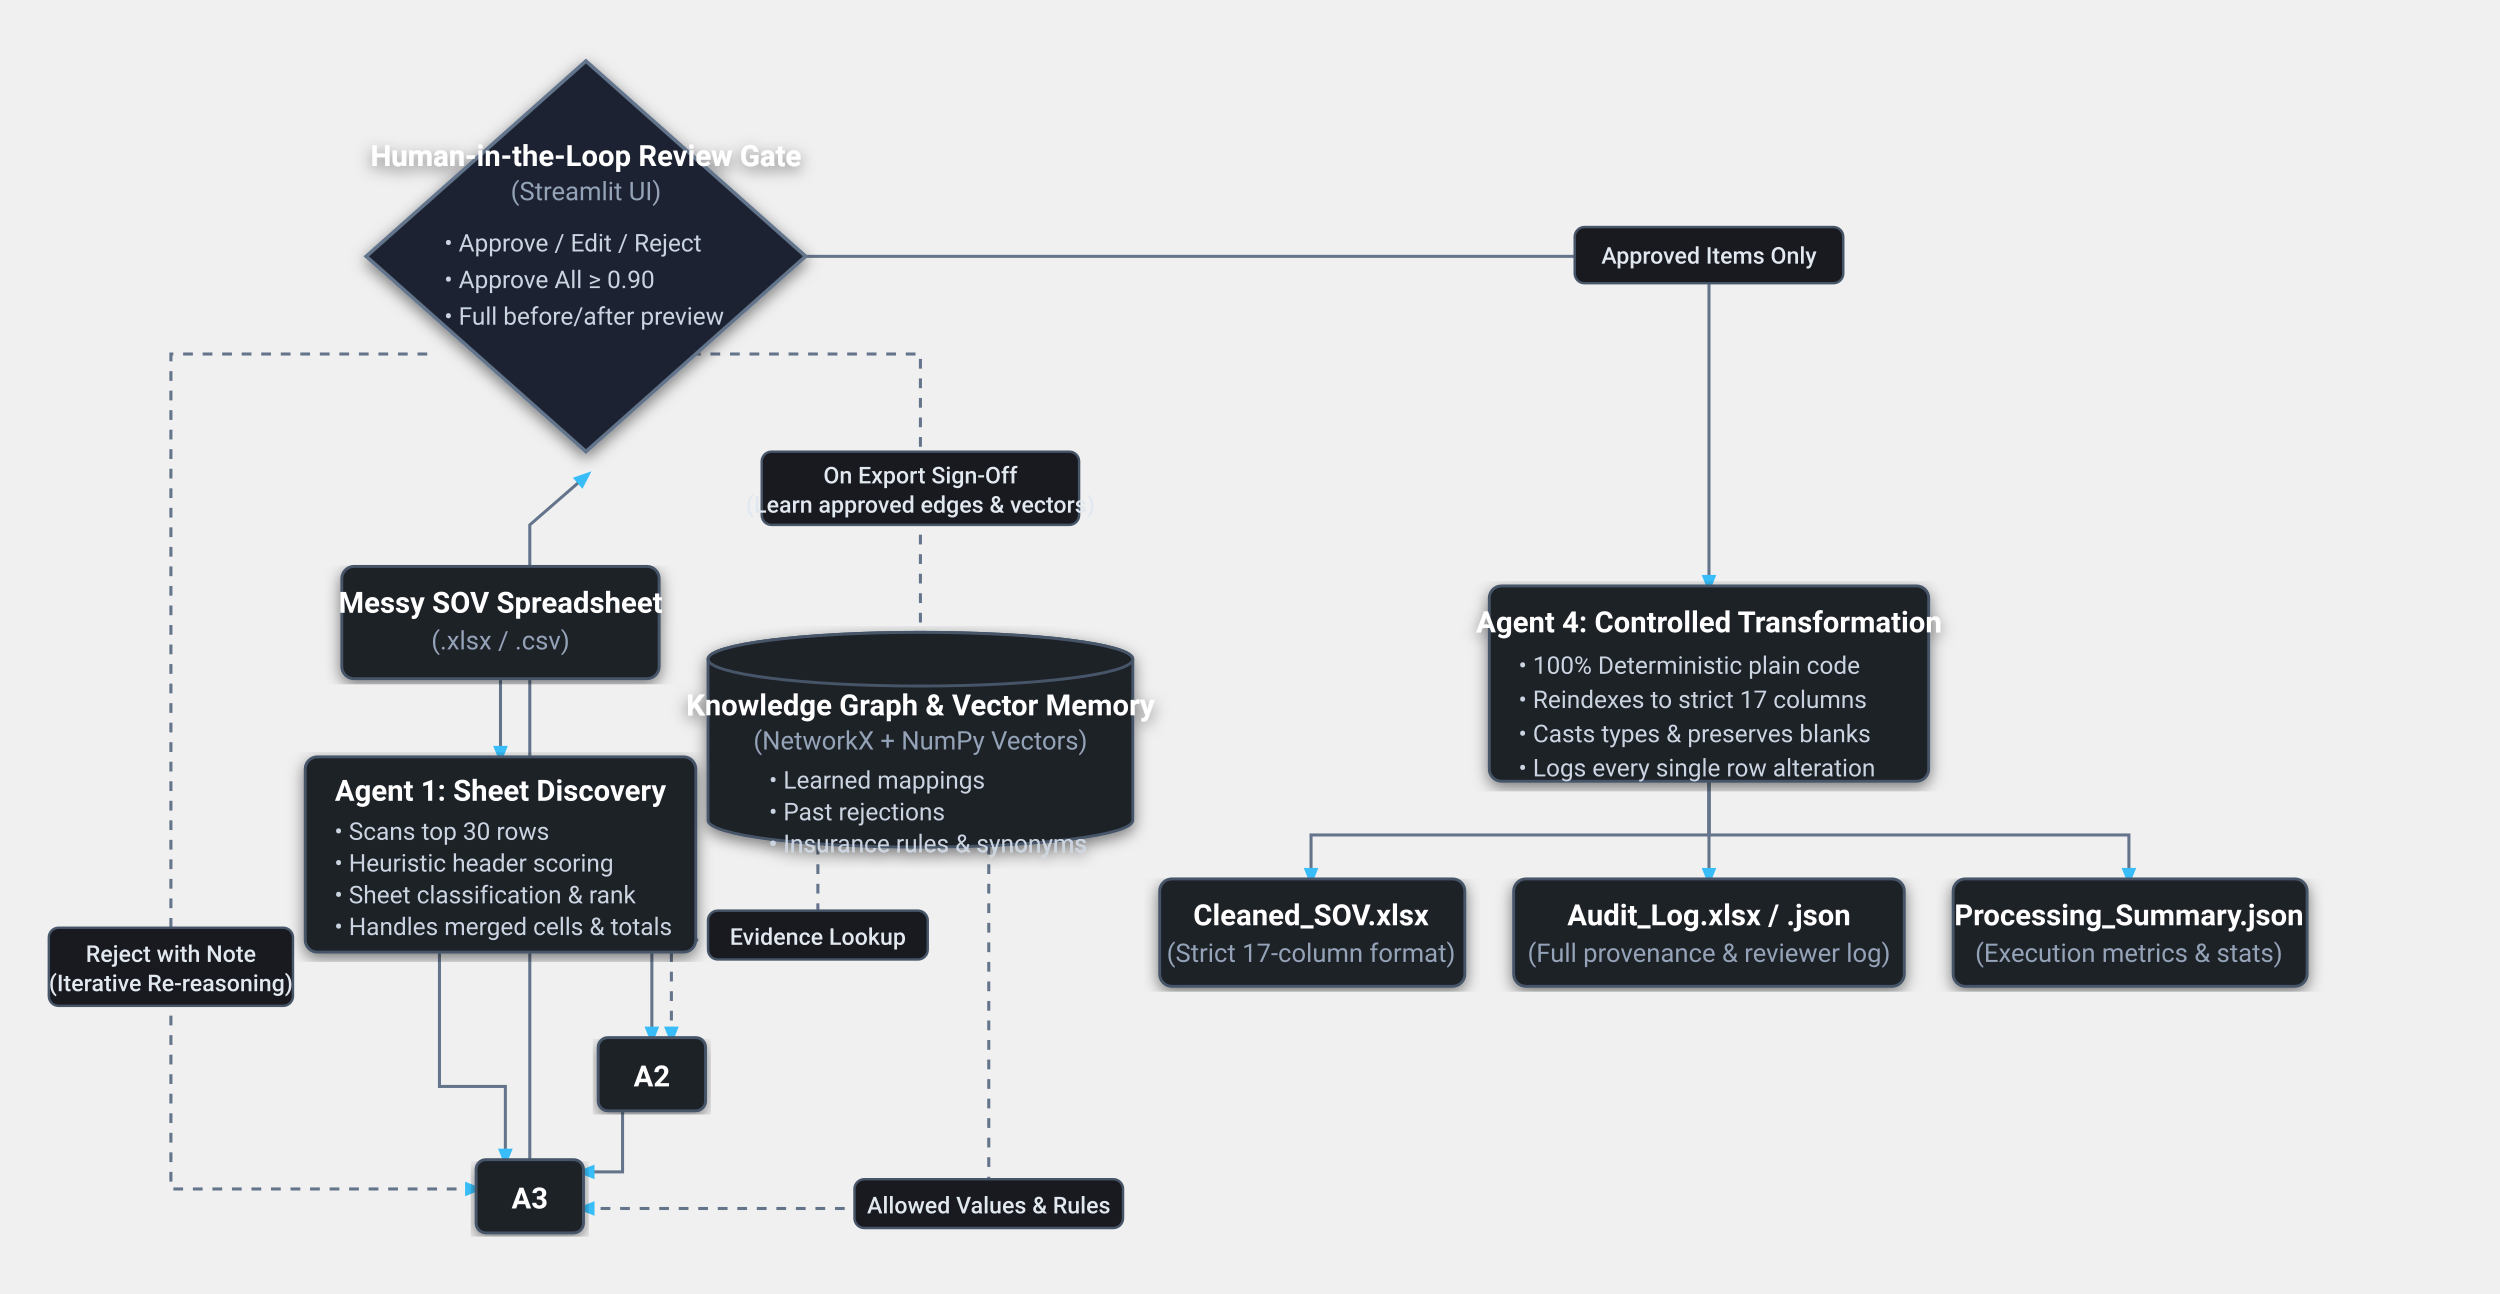
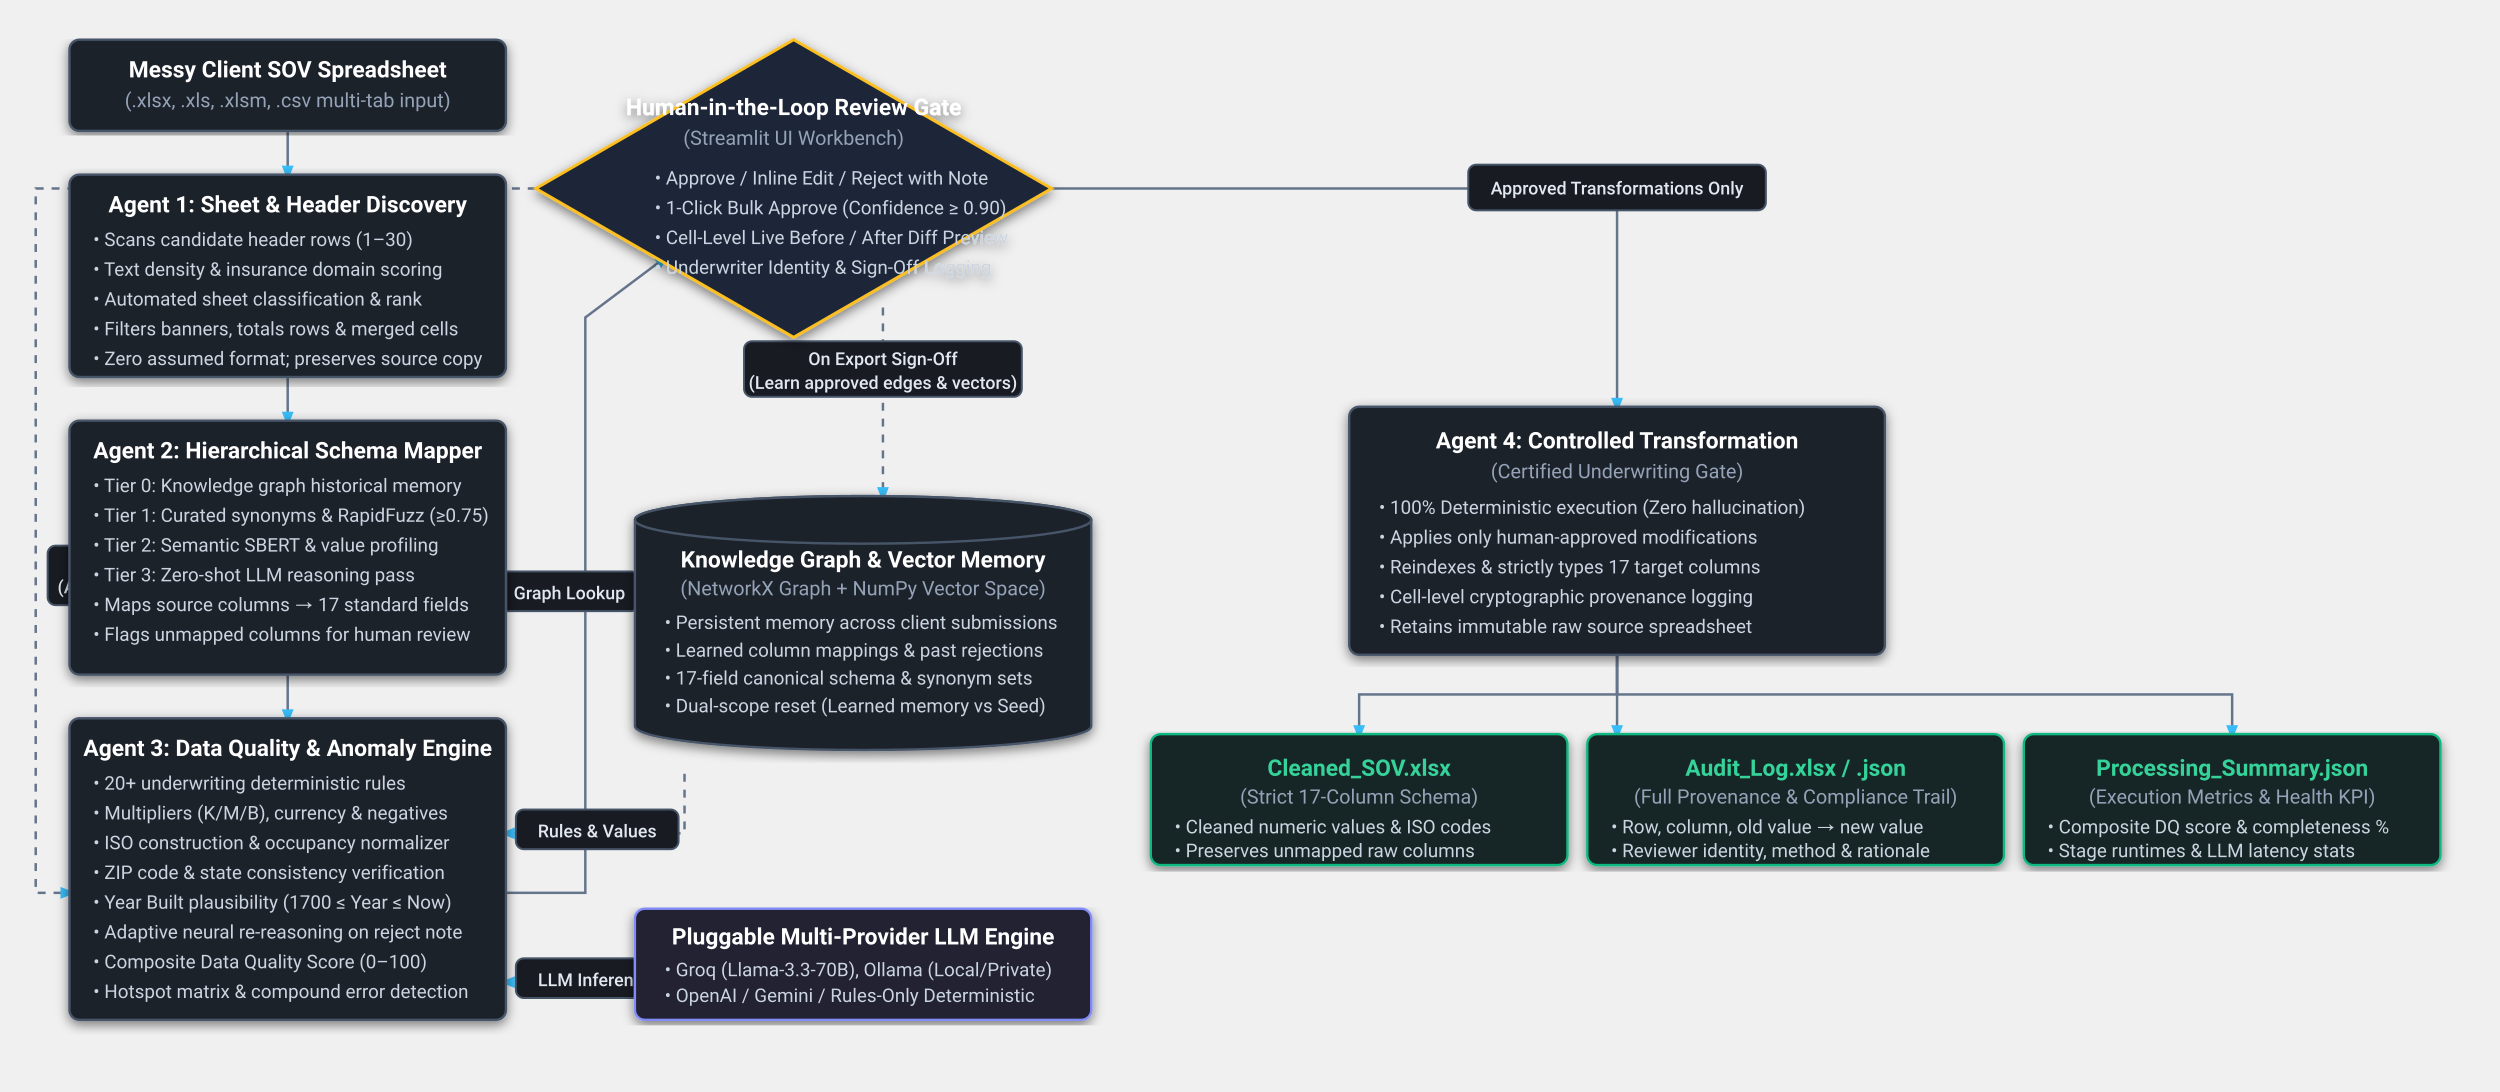
- <svg xmlns="http://www.w3.org/2000/svg" viewBox="0 0 1024 530" width="100%" height="100%" style="background:#141518; font-family: -apple-system, BlinkMacSystemFont, 'Segoe UI', Roboto, Helvetica, Arial, sans-serif;">
+ <svg xmlns="http://www.w3.org/2000/svg" viewBox="0 0 1260 550" width="100%" height="100%" style="background:#13151A; font-family: -apple-system, BlinkMacSystemFont, 'Segoe UI', Roboto, Helvetica, Arial, sans-serif;">
  <defs>
    <marker id="arrow" viewBox="0 0 10 10" refX="6" refY="5" markerWidth="6" markerHeight="6" orient="auto-start-reverse">
      <path d="M 0 1 L 10 5 L 0 9 z" fill="#38BDF8" />
    </marker>
    <filter id="shadow" x="-5%" y="-5%" width="110%" height="110%">
      <feDropShadow dx="0" dy="2" stdDeviation="3" flood-color="#000000" flood-opacity="0.5" />
    </filter>
  </defs>
  <style>
-     .card { fill: #1E2128; stroke: #475569; stroke-width: 1.2px; }
-     .card-gate { fill: #1E2433; stroke: #64748B; stroke-width: 1.5px; }
-     .text-title { fill: #FFFFFF; font-weight: 700; font-size: 12px; text-anchor: middle; }
-     .text-subtitle { fill: #94A3B8; font-weight: 400; font-size: 10.5px; text-anchor: middle; }
-     .text-bullet { fill: #CBD5E1; font-weight: 400; font-size: 10px; text-anchor: start; }
-     .pill-bg { fill: #181A20; stroke: #475569; stroke-width: 1px; rx: 4px; }
-     .pill-text { fill: #E2E8F0; font-size: 9.5px; text-anchor: middle; font-weight: 500; }
+     .card { fill: #1E222B; stroke: #475569; stroke-width: 1.2px; }
+     .card-gate { fill: #1E2638; stroke: #FBBF24; stroke-width: 1.5px; }
+     .card-output { fill: #172626; stroke: #10B981; stroke-width: 1.2px; }
+     .card-llm { fill: #202030; stroke: #818CF8; stroke-width: 1.2px; }
+     .text-title { fill: #FFFFFF; font-weight: 700; font-size: 11.5px; text-anchor: middle; }
+     .text-title-green { fill: #34D399; font-weight: 700; font-size: 11.5px; text-anchor: middle; }
+     .text-subtitle { fill: #94A3B8; font-weight: 400; font-size: 10px; text-anchor: middle; }
+     .text-bullet { fill: #CBD5E1; font-weight: 400; font-size: 9.5px; text-anchor: start; }
+     .pill-bg { fill: #181B22; stroke: #475569; stroke-width: 1px; rx: 4px; }
+     .pill-text { fill: #E2E8F0; font-size: 9px; text-anchor: middle; font-weight: 500; }
    .wire { stroke: #64748B; stroke-width: 1.25px; fill: none; }
    .wire-dashed { stroke: #64748B; stroke-width: 1.25px; stroke-dasharray: 4,4; fill: none; }
  </style>
-   <path d="M 330 105 L 700 105 L 700 240" class="wire" marker-end="url(#arrow)" />
-   <path d="M 275 145 L 377 145 L 377 265" class="wire-dashed" marker-end="url(#arrow)" />
-   <path d="M 175 145 L 70 145 L 70 487 L 195 487" class="wire-dashed" marker-end="url(#arrow)" />
-   <path d="M 217 475 L 217 215 L 240 195" class="wire" marker-end="url(#arrow)" />
-   <path d="M 205 278 L 205 310" class="wire" marker-end="url(#arrow)" />
-   <path d="M 267 390 L 267 425" class="wire" marker-end="url(#arrow)" />
-   <path d="M 180 390 L 180 445 L 207 445 L 207 475" class="wire" marker-end="url(#arrow)" />
-   <path d="M 255 455 L 255 480 L 239 480" class="wire" marker-end="url(#arrow)" />
-   <path d="M 335 346 L 335 385 L 275 385 L 275 425" class="wire-dashed" marker-end="url(#arrow)" />
-   <path d="M 405 346 L 405 495 L 239 495" class="wire-dashed" marker-end="url(#arrow)" />
-   <path d="M 700 320 L 700 342 L 537 342 L 537 360" class="wire" marker-end="url(#arrow)" />
-   <path d="M 700 320 L 700 360" class="wire" marker-end="url(#arrow)" />
-   <path d="M 700 320 L 700 342 L 872 342 L 872 360" class="wire" marker-end="url(#arrow)" />
-   <rect x="645" y="93" width="110" height="23" class="pill-bg" />
-   <text x="700" y="108" class="pill-text">Approved Items Only</text>
-   <rect x="312" y="185" width="130" height="30" class="pill-bg" />
-   <text x="377" y="198" class="pill-text">On Export Sign-Off</text>
-   <text x="377" y="210" class="pill-text" fill="#94A3B8">(Learn approved edges &amp; vectors)</text>
-   <rect x="20" y="380" width="100" height="32" class="pill-bg" />
-   <text x="70" y="394" class="pill-text">Reject with Note</text>
-   <text x="70" y="406" class="pill-text" fill="#94A3B8">(Iterative Re-reasoning)</text>
-   <rect x="290" y="373" width="90" height="20" class="pill-bg" />
-   <text x="335" y="387" class="pill-text">Evidence Lookup</text>
-   <rect x="350" y="483" width="110" height="20" class="pill-bg" />
-   <text x="405" y="497" class="pill-text">Allowed Values &amp; Rules</text>
+   <path d="M 530 95 L 815 95 L 815 205" class="wire" marker-end="url(#arrow)" />
+   <path d="M 445 155 L 445 250" class="wire-dashed" marker-end="url(#arrow)" />
+   <path d="M 270 95 L 18 95 L 18 450 L 35 450" class="wire-dashed" marker-end="url(#arrow)" />
+   <path d="M 255 450 L 295 450 L 295 160 L 335 130" class="wire" marker-end="url(#arrow)" />
+   <path d="M 145 66 L 145 88" class="wire" marker-end="url(#arrow)" />
+   <path d="M 145 190 L 145 212" class="wire" marker-end="url(#arrow)" />
+   <path d="M 145 340 L 145 362" class="wire" marker-end="url(#arrow)" />
+   <path d="M 320 300 L 255 300" class="wire-dashed" marker-end="url(#arrow)" />
+   <path d="M 345 390 L 345 420 L 255 420" class="wire-dashed" marker-end="url(#arrow)" />
+   <path d="M 320 495 L 255 495" class="wire-dashed" marker-end="url(#arrow)" />
+   <path d="M 815 330 L 815 350 L 685 350 L 685 370" class="wire" marker-end="url(#arrow)" />
+   <path d="M 815 330 L 815 370" class="wire" marker-end="url(#arrow)" />
+   <path d="M 815 330 L 815 350 L 1125 350 L 1125 370" class="wire" marker-end="url(#arrow)" />
+   <rect x="740" y="83" width="150" height="23" class="pill-bg" />
+   <text x="815" y="98" class="pill-text">Approved Transformations Only</text>
+   <rect x="375" y="172" width="140" height="28" class="pill-bg" />
+   <text x="445" y="184" class="pill-text">On Export Sign-Off</text>
+   <text x="445" y="196" class="pill-text" fill="#94A3B8">(Learn approved edges &amp; vectors)</text>
+   <rect x="24" y="275" width="110" height="30" class="pill-bg" />
+   <text x="79" y="287" class="pill-text">Reject with Note</text>
+   <text x="79" y="299" class="pill-text" fill="#94A3B8">(Adaptive Re-Reasoning)</text>
+   <rect x="252" y="288" width="70" height="20" class="pill-bg" />
+   <text x="287" y="302" class="pill-text">Graph Lookup</text>
+   <rect x="260" y="408" width="82" height="20" class="pill-bg" />
+   <text x="301" y="422" class="pill-text">Rules &amp; Values</text>
+   <rect x="260" y="483" width="80" height="20" class="pill-bg" />
+   <text x="300" y="497" class="pill-text">LLM Inference</text>
  <g filter="url(#shadow)">
-     <polygon points="240,25 330,105 240,185 150,105" class="card-gate" />
-     <text x="240" y="68" class="text-title">Human-in-the-Loop Review Gate</text>
-     <text x="240" y="82" class="text-subtitle">(Streamlit UI)</text>
-     <text x="182" y="103" class="text-bullet">• Approve / Edit / Reject</text>
-     <text x="182" y="118" class="text-bullet">• Approve All ≥ 0.90</text>
-     <text x="182" y="133" class="text-bullet">• Full before/after preview</text>
+     <polygon points="400,20 530,95 400,170 270,95" class="card-gate" />
+     <text x="400" y="58" class="text-title" fill="#FBBF24">Human-in-the-Loop Review Gate</text>
+     <text x="400" y="73" class="text-subtitle">(Streamlit UI Workbench)</text>
+     <text x="330" y="93" class="text-bullet">• Approve / Inline Edit / Reject with Note</text>
+     <text x="330" y="108" class="text-bullet">• 1-Click Bulk Approve (Confidence ≥ 0.90)</text>
+     <text x="330" y="123" class="text-bullet">• Cell-Level Live Before / After Diff Preview</text>
+     <text x="330" y="138" class="text-bullet">• Underwriter Identity &amp; Sign-Off Logging</text>
  </g>
  <g filter="url(#shadow)">
-     <rect x="140" y="232" width="130" height="46" rx="5" class="card" />
-     <text x="205" y="251" class="text-title">Messy SOV Spreadsheet</text>
-     <text x="205" y="266" class="text-subtitle">(.xlsx / .csv)</text>
+     <rect x="35" y="20" width="220" height="46" rx="5" class="card" />
+     <text x="145" y="39" class="text-title">Messy Client SOV Spreadsheet</text>
+     <text x="145" y="54" class="text-subtitle">(.xlsx, .xls, .xlsm, .csv multi-tab input)</text>
  </g>
  <g filter="url(#shadow)">
-     <rect x="125" y="310" width="160" height="80" rx="5" class="card" />
-     <text x="205" y="328" class="text-title">Agent 1: Sheet Discovery</text>
-     <text x="137" y="344" class="text-bullet">• Scans top 30 rows</text>
-     <text x="137" y="357" class="text-bullet">• Heuristic header scoring</text>
-     <text x="137" y="370" class="text-bullet">• Sheet classification &amp; rank</text>
-     <text x="137" y="383" class="text-bullet">• Handles merged cells &amp; totals</text>
+     <rect x="35" y="88" width="220" height="102" rx="5" class="card" />
+     <text x="145" y="107" class="text-title">Agent 1: Sheet &amp; Header Discovery</text>
+     <text x="47" y="124" class="text-bullet">• Scans candidate header rows (1–30)</text>
+     <text x="47" y="139" class="text-bullet">• Text density &amp; insurance domain scoring</text>
+     <text x="47" y="154" class="text-bullet">• Automated sheet classification &amp; rank</text>
+     <text x="47" y="169" class="text-bullet">• Filters banners, totals rows &amp; merged cells</text>
+     <text x="47" y="184" class="text-bullet">• Zero assumed format; preserves source copy</text>
  </g>
  <g filter="url(#shadow)">
-     <rect x="245" y="425" width="44" height="30" rx="4" class="card" />
-     <text x="267" y="445" class="text-title">A2</text>
+     <rect x="35" y="212" width="220" height="128" rx="5" class="card" />
+     <text x="145" y="231" class="text-title">Agent 2: Hierarchical Schema Mapper</text>
+     <text x="47" y="248" class="text-bullet">• Tier 0: Knowledge graph historical memory</text>
+     <text x="47" y="263" class="text-bullet">• Tier 1: Curated synonyms &amp; RapidFuzz (≥0.75)</text>
+     <text x="47" y="278" class="text-bullet">• Tier 2: Semantic SBERT &amp; value profiling</text>
+     <text x="47" y="293" class="text-bullet">• Tier 3: Zero-shot LLM reasoning pass</text>
+     <text x="47" y="308" class="text-bullet">• Maps source columns → 17 standard fields</text>
+     <text x="47" y="323" class="text-bullet">• Flags unmapped columns for human review</text>
  </g>
  <g filter="url(#shadow)">
-     <rect x="195" y="475" width="44" height="30" rx="4" class="card" />
-     <text x="217" y="495" class="text-title">A3</text>
+     <rect x="35" y="362" width="220" height="152" rx="5" class="card" />
+     <text x="145" y="381" class="text-title">Agent 3: Data Quality &amp; Anomaly Engine</text>
+     <text x="47" y="398" class="text-bullet">• 20+ underwriting deterministic rules</text>
+     <text x="47" y="413" class="text-bullet">• Multipliers (K/M/B), currency &amp; negatives</text>
+     <text x="47" y="428" class="text-bullet">• ISO construction &amp; occupancy normalizer</text>
+     <text x="47" y="443" class="text-bullet">• ZIP code &amp; state consistency verification</text>
+     <text x="47" y="458" class="text-bullet">• Year Built plausibility (1700 ≤ Year ≤ Now)</text>
+     <text x="47" y="473" class="text-bullet">• Adaptive neural re-reasoning on reject note</text>
+     <text x="47" y="488" class="text-bullet">• Composite Data Quality Score (0–100)</text>
+     <text x="47" y="503" class="text-bullet">• Hotspot matrix &amp; compound error detection</text>
  </g>
  <g filter="url(#shadow)">
-     <path d="M 290 270               A 87 11 0 0 1 464 270               L 464 336               A 87 11 0 0 1 290 336               Z" class="card" />
-     <ellipse cx="377" cy="270" rx="87" ry="11" class="card" />
-     <text x="377" y="293" class="text-title">Knowledge Graph &amp; Vector Memory</text>
-     <text x="377" y="307" class="text-subtitle">(NetworkX + NumPy Vectors)</text>
-     <text x="315" y="323" class="text-bullet">• Learned mappings</text>
-     <text x="315" y="336" class="text-bullet">• Past rejections</text>
-     <text x="315" y="349" class="text-bullet">• Insurance rules &amp; synonyms</text>
+     <path d="M 320 262               A 115 12 0 0 1 550 262               L 550 366               A 115 12 0 0 1 320 366               Z" class="card" />
+     <ellipse cx="435" cy="262" rx="115" ry="12" class="card" />
+     <text x="435" y="286" class="text-title">Knowledge Graph &amp; Vector Memory</text>
+     <text x="435" y="300" class="text-subtitle">(NetworkX Graph + NumPy Vector Space)</text>
+     <text x="335" y="317" class="text-bullet">• Persistent memory across client submissions</text>
+     <text x="335" y="331" class="text-bullet">• Learned column mappings &amp; past rejections</text>
+     <text x="335" y="345" class="text-bullet">• 17-field canonical schema &amp; synonym sets</text>
+     <text x="335" y="359" class="text-bullet">• Dual-scope reset (Learned memory vs Seed)</text>
  </g>
  <g filter="url(#shadow)">
-     <rect x="610" y="240" width="180" height="80" rx="5" class="card" />
-     <text x="700" y="259" class="text-title">Agent 4: Controlled Transformation</text>
-     <text x="622" y="276" class="text-bullet">• 100% Deterministic plain code</text>
-     <text x="622" y="290" class="text-bullet">• Reindexes to strict 17 columns</text>
-     <text x="622" y="304" class="text-bullet">• Casts types &amp; preserves blanks</text>
-     <text x="622" y="318" class="text-bullet">• Logs every single row alteration</text>
+     <rect x="320" y="458" width="230" height="56" rx="5" class="card-llm" />
+     <text x="435" y="476" class="text-title" fill="#C7D2FE">Pluggable Multi-Provider LLM Engine</text>
+     <text x="335" y="492" class="text-bullet">• Groq (Llama-3.3-70B), Ollama (Local/Private)</text>
+     <text x="335" y="505" class="text-bullet">• OpenAI / Gemini / Rules-Only Deterministic</text>
  </g>
  <g filter="url(#shadow)">
-     <rect x="475" y="360" width="125" height="44" rx="5" class="card" />
-     <text x="537" y="379" class="text-title">Cleaned_SOV.xlsx</text>
-     <text x="537" y="394" class="text-subtitle">(Strict 17-column format)</text>
+     <rect x="680" y="205" width="270" height="125" rx="5" class="card" />
+     <text x="815" y="226" class="text-title">Agent 4: Controlled Transformation</text>
+     <text x="815" y="241" class="text-subtitle">(Certified Underwriting Gate)</text>
+     <text x="695" y="259" class="text-bullet">• 100% Deterministic execution (Zero hallucination)</text>
+     <text x="695" y="274" class="text-bullet">• Applies only human-approved modifications</text>
+     <text x="695" y="289" class="text-bullet">• Reindexes &amp; strictly types 17 target columns</text>
+     <text x="695" y="304" class="text-bullet">• Cell-level cryptographic provenance logging</text>
+     <text x="695" y="319" class="text-bullet">• Retains immutable raw source spreadsheet</text>
  </g>
  <g filter="url(#shadow)">
-     <rect x="620" y="360" width="160" height="44" rx="5" class="card" />
-     <text x="700" y="379" class="text-title">Audit_Log.xlsx / .json</text>
-     <text x="700" y="394" class="text-subtitle">(Full provenance &amp; reviewer log)</text>
+     <rect x="580" y="370" width="210" height="66" rx="5" class="card-output" />
+     <text x="685" y="391" class="text-title-green">Cleaned_SOV.xlsx</text>
+     <text x="685" y="405" class="text-subtitle">(Strict 17-Column Schema)</text>
+     <text x="592" y="420" class="text-bullet">• Cleaned numeric values &amp; ISO codes</text>
+     <text x="592" y="432" class="text-bullet">• Preserves unmapped raw columns</text>
  </g>
  <g filter="url(#shadow)">
-     <rect x="800" y="360" width="145" height="44" rx="5" class="card" />
-     <text x="872" y="379" class="text-title">Processing_Summary.json</text>
-     <text x="872" y="394" class="text-subtitle">(Execution metrics &amp; stats)</text>
+     <rect x="800" y="370" width="210" height="66" rx="5" class="card-output" />
+     <text x="905" y="391" class="text-title-green">Audit_Log.xlsx / .json</text>
+     <text x="905" y="405" class="text-subtitle">(Full Provenance &amp; Compliance Trail)</text>
+     <text x="812" y="420" class="text-bullet">• Row, column, old value → new value</text>
+     <text x="812" y="432" class="text-bullet">• Reviewer identity, method &amp; rationale</text>
+   </g>
+   <g filter="url(#shadow)">
+     <rect x="1020" y="370" width="210" height="66" rx="5" class="card-output" />
+     <text x="1125" y="391" class="text-title-green">Processing_Summary.json</text>
+     <text x="1125" y="405" class="text-subtitle">(Execution Metrics &amp; Health KPI)</text>
+     <text x="1032" y="420" class="text-bullet">• Composite DQ score &amp; completeness %</text>
+     <text x="1032" y="432" class="text-bullet">• Stage runtimes &amp; LLM latency stats</text>
  </g>
</svg>
